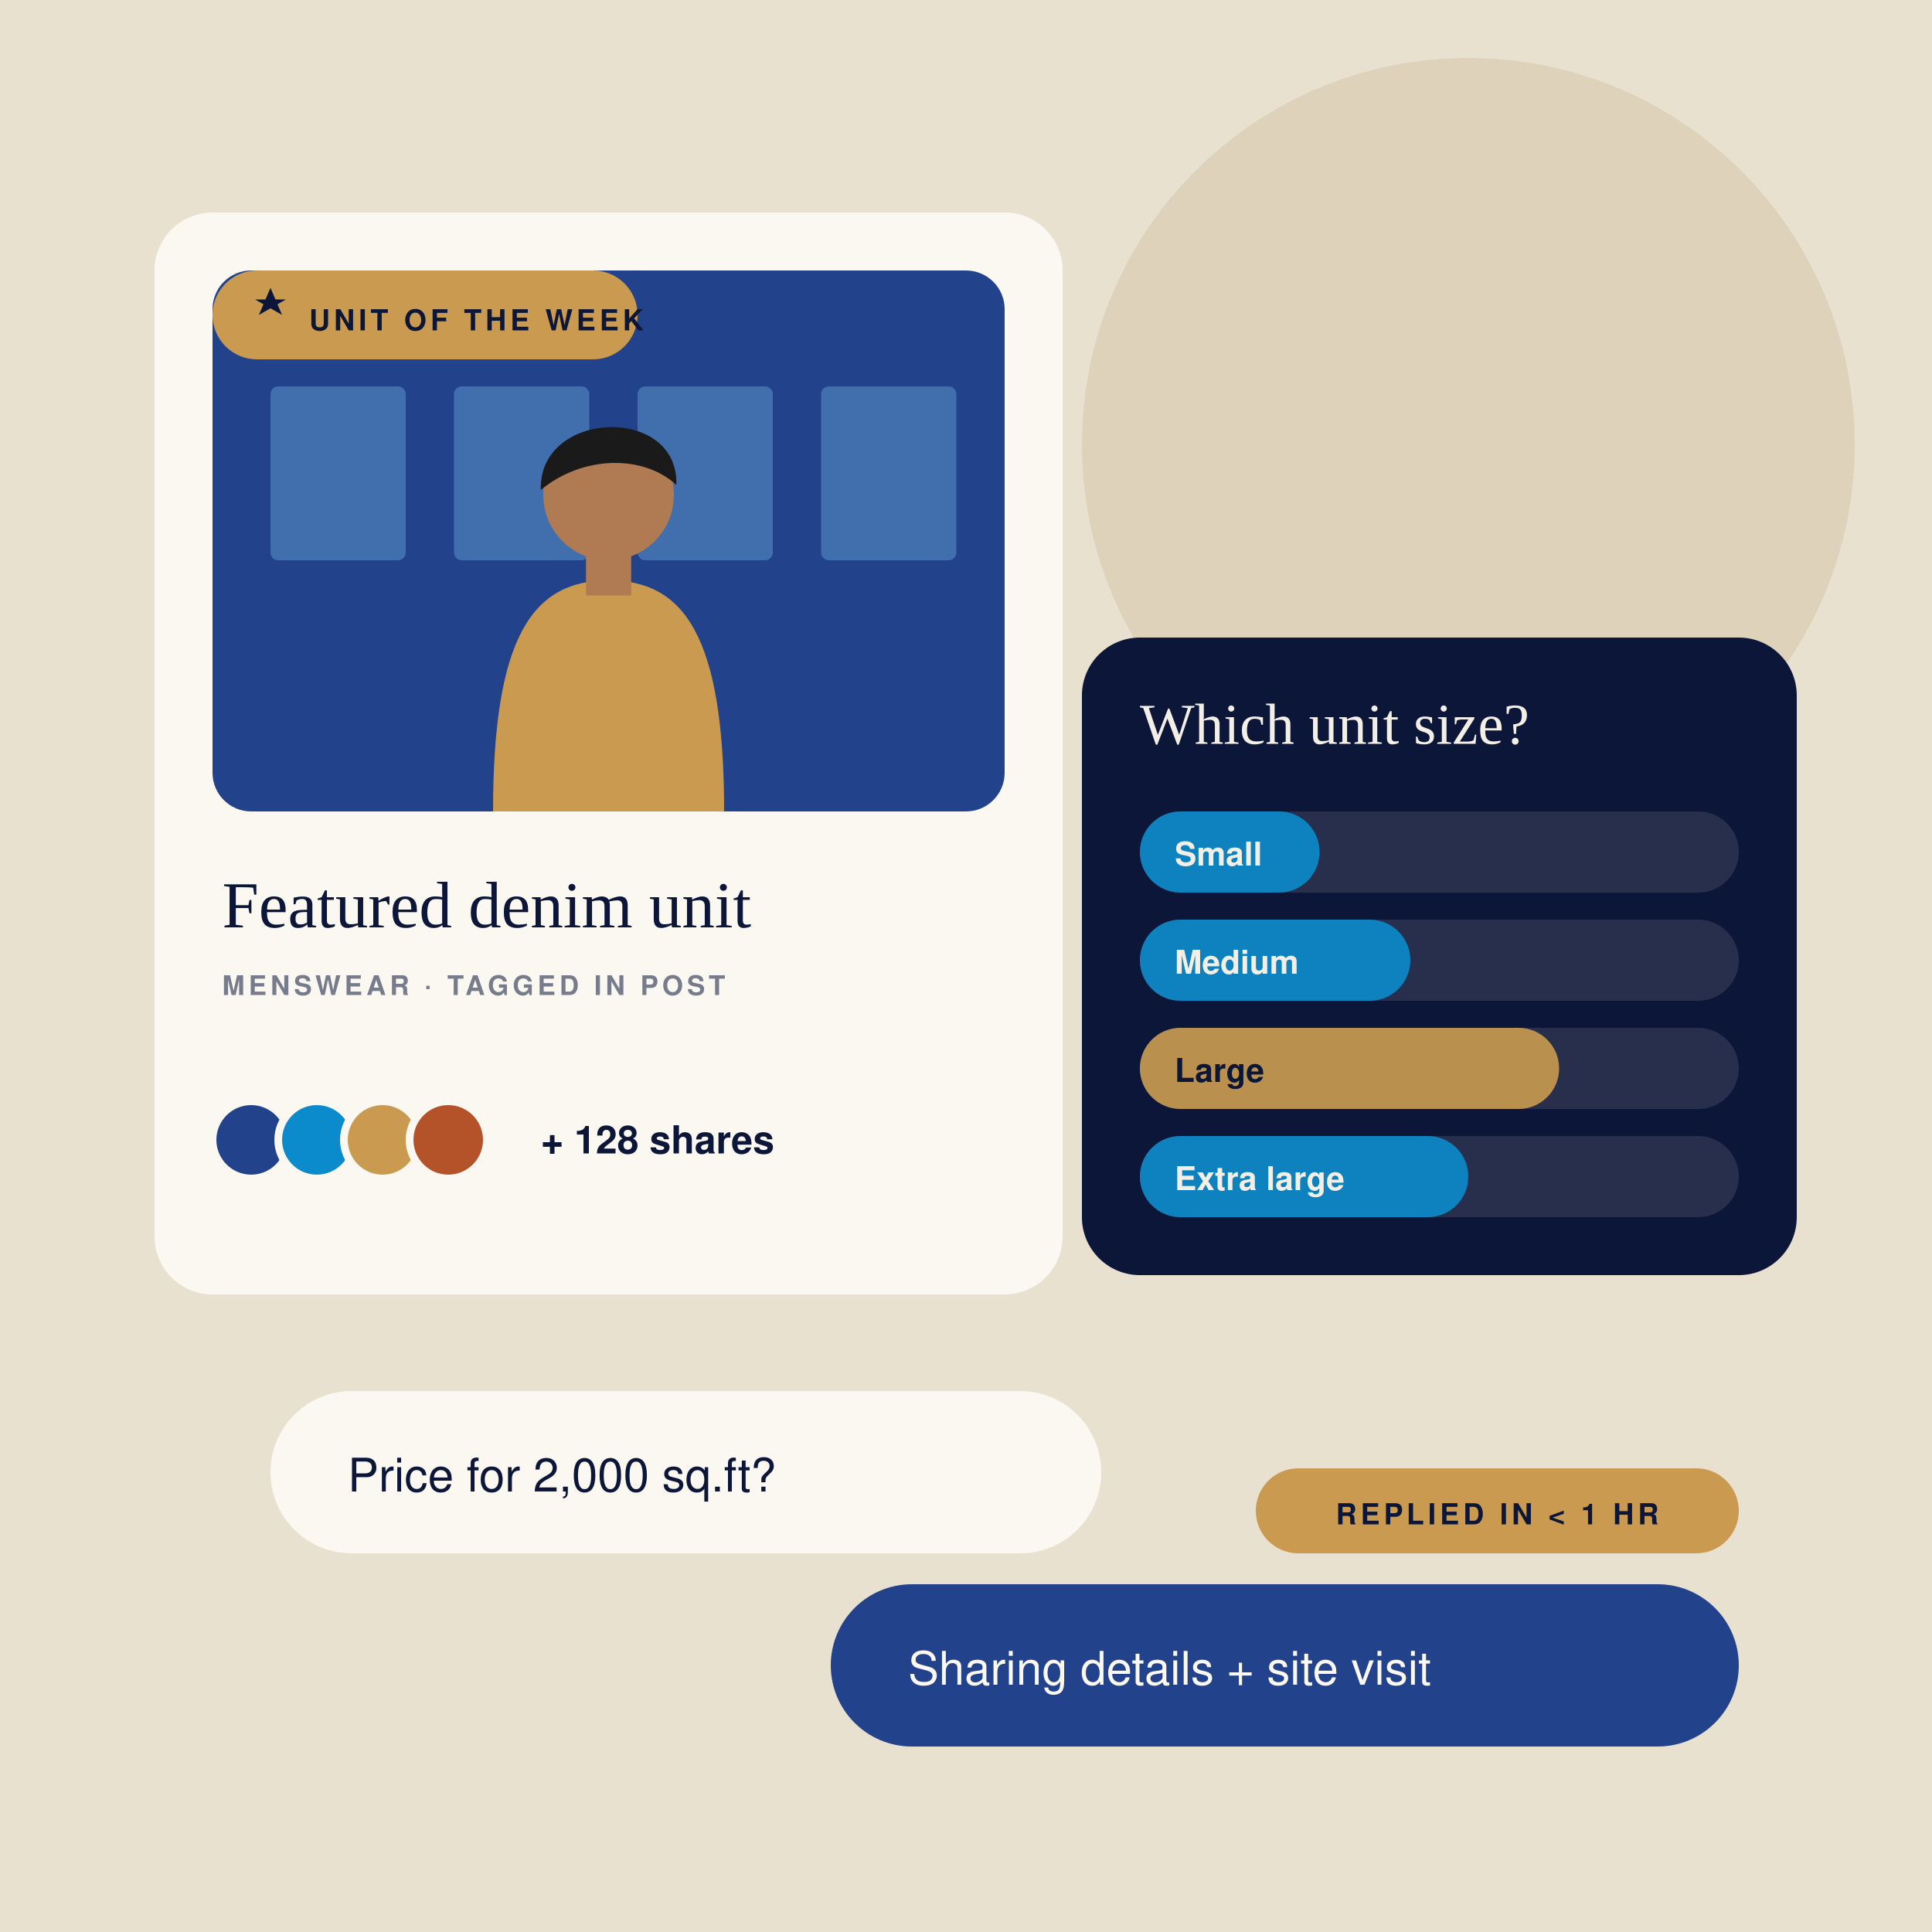
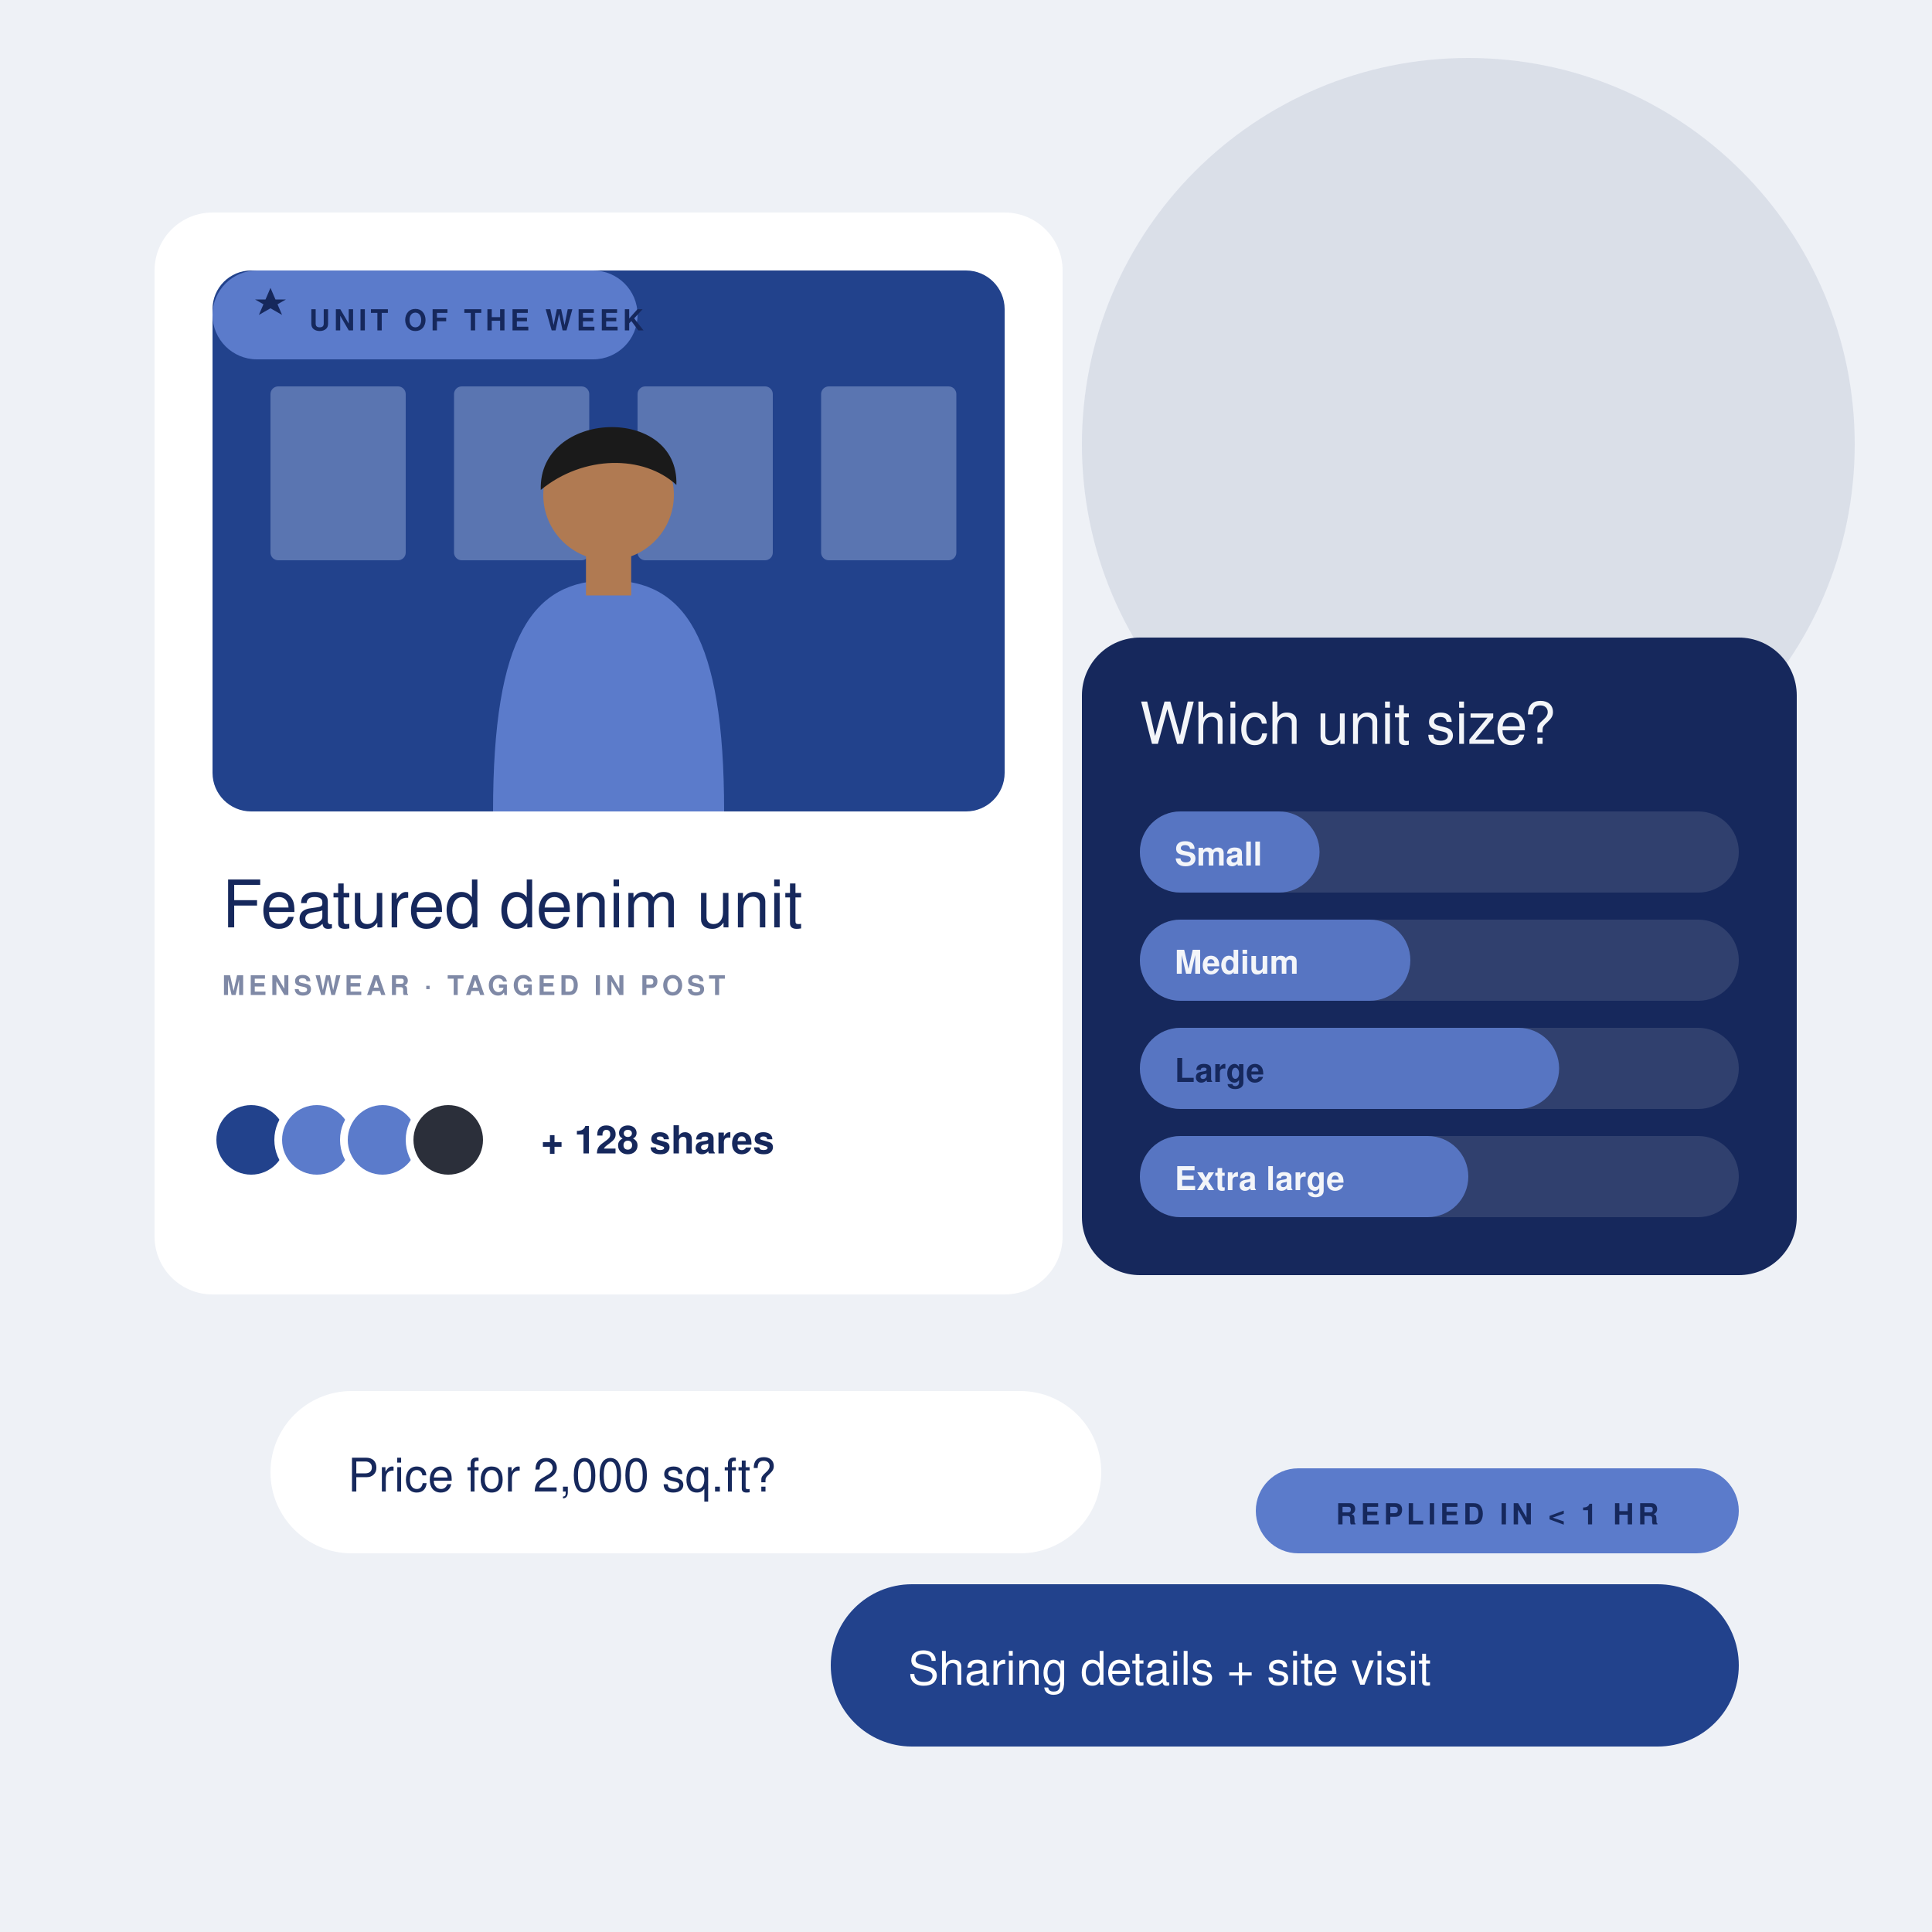
<svg xmlns="http://www.w3.org/2000/svg" viewBox="0 0 1000 1000" width="1000" height="1000">
  <defs />
-   <rect x="0" y="0" width="1000" height="1000" rx="0" fill="#e9e1d0" />
-   <circle cx="760" cy="230" r="200" fill="#d8c8ab" opacity="0.6" />
-   <rect x="80" y="110" width="470" height="560" rx="30" fill="#fbf8f2" />
+   <rect x="0" y="0" width="1000" height="1000" rx="0" fill="#eef1f6" />
+   <circle cx="760" cy="230" r="200" fill="#cdd3e0" opacity="0.6" />
+   <rect x="80" y="110" width="470" height="560" rx="30" fill="#ffffff" />
  <rect x="110" y="140" width="410" height="280" rx="20" fill="#22428c" />
-   <rect x="140" y="200" width="70" height="90" rx="4" fill="#7cc3ea" opacity="0.35" />
-   <rect x="235" y="200" width="70" height="90" rx="4" fill="#7cc3ea" opacity="0.35" />
-   <rect x="330" y="200" width="70" height="90" rx="4" fill="#7cc3ea" opacity="0.35" />
-   <rect x="425" y="200" width="70" height="90" rx="4" fill="#7cc3ea" opacity="0.35" />
-   <path d="M255.2 420 C255.2 329.0 276.0 300.4 315 300.4 C354.0 300.4 374.8 329.0 374.8 420 Z" fill="#c99a4f" />
+   <rect x="140" y="200" width="70" height="90" rx="4" fill="#c4d3f5" opacity="0.35" />
+   <rect x="235" y="200" width="70" height="90" rx="4" fill="#c4d3f5" opacity="0.35" />
+   <rect x="330" y="200" width="70" height="90" rx="4" fill="#c4d3f5" opacity="0.35" />
+   <rect x="425" y="200" width="70" height="90" rx="4" fill="#c4d3f5" opacity="0.35" />
+   <path d="M255.2 420 C255.2 329.0 276.0 300.4 315 300.4 C354.0 300.4 374.8 329.0 374.8 420 Z" fill="#5b7bcb" />
  <rect x="303.3" y="282.2" width="23.4" height="26.0" fill="#b07a52" />
  <circle cx="315" cy="256.2" r="33.8" fill="#b07a52" />
  <path d="M279.9 253.6 C278.6 212.0 351.4 209.4 350.1 251.0 C333.2 235.4 302.0 235.4 279.9 253.6 Z" fill="#1a1a1a" />
-   <rect x="110" y="140" width="220" height="46" rx="23" fill="#c99a4f" />
-   <path d="M134 163 l6 -14 l6 14 l-14 -8 h16 z" fill="#0b1638" />
-   <text x="160" y="171" font-family="'Helvetica Neue', Helvetica, Arial, sans-serif" font-size="15" font-weight="700" fill="#0b1638" text-anchor="start" letter-spacing="2" opacity="1">UNIT OF THE WEEK</text>
-   <text x="115" y="480" font-family="Georgia, 'Times New Roman', serif" font-size="34" font-weight="400" fill="#0b1638" text-anchor="start" letter-spacing="0" opacity="1">Featured denim unit</text>
-   <text x="115" y="515" font-family="'Helvetica Neue', Helvetica, Arial, sans-serif" font-size="14" font-weight="700" fill="#0b1638" text-anchor="start" letter-spacing="2" opacity="0.55">MENSWEAR · TAGGED IN POST</text>
-   <circle cx="130" cy="590" r="20" fill="#22428c" stroke="#fbf8f2" stroke-width="4" />
-   <circle cx="164" cy="590" r="20" fill="#0b8bcb" stroke="#fbf8f2" stroke-width="4" />
-   <circle cx="198" cy="590" r="20" fill="#c99a4f" stroke="#fbf8f2" stroke-width="4" />
-   <circle cx="232" cy="590" r="20" fill="#b4532a" stroke="#fbf8f2" stroke-width="4" />
-   <text x="280" y="597" font-family="'Helvetica Neue', Helvetica, Arial, sans-serif" font-size="20" font-weight="700" fill="#0b1638" text-anchor="start" letter-spacing="0" opacity="1">+ 128 shares</text>
-   <rect x="560" y="330" width="370" height="330" rx="30" fill="#0b1638" />
-   <text x="590" y="385" font-family="Georgia, 'Times New Roman', serif" font-size="30" font-weight="400" fill="#f4efe6" text-anchor="start" letter-spacing="0" opacity="1">Which unit size?</text>
-   <rect x="590" y="420" width="310" height="42" rx="21" fill="#f4efe6" opacity="0.12" />
-   <rect x="590" y="420" width="93" height="42" rx="21" fill="#0b8bcb" opacity="0.9" />
-   <text x="608" y="448" font-family="'Helvetica Neue', Helvetica, Arial, sans-serif" font-size="17" font-weight="700" fill="#f4efe6" text-anchor="start" letter-spacing="0" opacity="1">Small</text>
-   <rect x="590" y="476" width="310" height="42" rx="21" fill="#f4efe6" opacity="0.12" />
-   <rect x="590" y="476" width="140" height="42" rx="21" fill="#0b8bcb" opacity="0.9" />
-   <text x="608" y="504" font-family="'Helvetica Neue', Helvetica, Arial, sans-serif" font-size="17" font-weight="700" fill="#f4efe6" text-anchor="start" letter-spacing="0" opacity="1">Medium</text>
-   <rect x="590" y="532" width="310" height="42" rx="21" fill="#f4efe6" opacity="0.12" />
-   <rect x="590" y="532" width="217" height="42" rx="21" fill="#c99a4f" opacity="0.9" />
-   <text x="608" y="560" font-family="'Helvetica Neue', Helvetica, Arial, sans-serif" font-size="17" font-weight="700" fill="#0b1638" text-anchor="start" letter-spacing="0" opacity="1">Large</text>
-   <rect x="590" y="588" width="310" height="42" rx="21" fill="#f4efe6" opacity="0.12" />
-   <rect x="590" y="588" width="170" height="42" rx="21" fill="#0b8bcb" opacity="0.9" />
-   <text x="608" y="616" font-family="'Helvetica Neue', Helvetica, Arial, sans-serif" font-size="17" font-weight="700" fill="#f4efe6" text-anchor="start" letter-spacing="0" opacity="1">Extra large</text>
-   <rect x="140" y="720" width="430" height="84" rx="42" fill="#fbf8f2" />
-   <text x="180" y="772" font-family="'Helvetica Neue', Helvetica, Arial, sans-serif" font-size="24" font-weight="400" fill="#0b1638" text-anchor="start" letter-spacing="0" opacity="1">Price for 2,000 sq.ft?</text>
+   <rect x="110" y="140" width="220" height="46" rx="23" fill="#5b7bcb" />
+   <path d="M134 163 l6 -14 l6 14 l-14 -8 h16 z" fill="#16285c" />
+   <text x="160" y="171" font-family="'Helvetica Neue', Helvetica, Arial, sans-serif" font-size="15" font-weight="700" fill="#16285c" text-anchor="start" letter-spacing="2" opacity="1">UNIT OF THE WEEK</text>
+   <text x="115" y="480" font-family="'Helvetica Neue', Helvetica, Arial, sans-serif" font-size="34" font-weight="400" fill="#16285c" text-anchor="start" letter-spacing="0" opacity="1">Featured denim unit</text>
+   <text x="115" y="515" font-family="'Helvetica Neue', Helvetica, Arial, sans-serif" font-size="14" font-weight="700" fill="#16285c" text-anchor="start" letter-spacing="2" opacity="0.55">MENSWEAR · TAGGED IN POST</text>
+   <circle cx="130" cy="590" r="20" fill="#22428c" stroke="#ffffff" stroke-width="4" />
+   <circle cx="164" cy="590" r="20" fill="#5b7bcb" stroke="#ffffff" stroke-width="4" />
+   <circle cx="198" cy="590" r="20" fill="#5b7bcb" stroke="#ffffff" stroke-width="4" />
+   <circle cx="232" cy="590" r="20" fill="#2b2f3a" stroke="#ffffff" stroke-width="4" />
+   <text x="280" y="597" font-family="'Helvetica Neue', Helvetica, Arial, sans-serif" font-size="20" font-weight="700" fill="#16285c" text-anchor="start" letter-spacing="0" opacity="1">+ 128 shares</text>
+   <rect x="560" y="330" width="370" height="330" rx="30" fill="#16285c" />
+   <text x="590" y="385" font-family="'Helvetica Neue', Helvetica, Arial, sans-serif" font-size="30" font-weight="400" fill="#f3f5f9" text-anchor="start" letter-spacing="0" opacity="1">Which unit size?</text>
+   <rect x="590" y="420" width="310" height="42" rx="21" fill="#f3f5f9" opacity="0.12" />
+   <rect x="590" y="420" width="93" height="42" rx="21" fill="#5b7bcb" opacity="0.9" />
+   <text x="608" y="448" font-family="'Helvetica Neue', Helvetica, Arial, sans-serif" font-size="17" font-weight="700" fill="#f3f5f9" text-anchor="start" letter-spacing="0" opacity="1">Small</text>
+   <rect x="590" y="476" width="310" height="42" rx="21" fill="#f3f5f9" opacity="0.12" />
+   <rect x="590" y="476" width="140" height="42" rx="21" fill="#5b7bcb" opacity="0.9" />
+   <text x="608" y="504" font-family="'Helvetica Neue', Helvetica, Arial, sans-serif" font-size="17" font-weight="700" fill="#f3f5f9" text-anchor="start" letter-spacing="0" opacity="1">Medium</text>
+   <rect x="590" y="532" width="310" height="42" rx="21" fill="#f3f5f9" opacity="0.12" />
+   <rect x="590" y="532" width="217" height="42" rx="21" fill="#5b7bcb" opacity="0.9" />
+   <text x="608" y="560" font-family="'Helvetica Neue', Helvetica, Arial, sans-serif" font-size="17" font-weight="700" fill="#16285c" text-anchor="start" letter-spacing="0" opacity="1">Large</text>
+   <rect x="590" y="588" width="310" height="42" rx="21" fill="#f3f5f9" opacity="0.12" />
+   <rect x="590" y="588" width="170" height="42" rx="21" fill="#5b7bcb" opacity="0.9" />
+   <text x="608" y="616" font-family="'Helvetica Neue', Helvetica, Arial, sans-serif" font-size="17" font-weight="700" fill="#f3f5f9" text-anchor="start" letter-spacing="0" opacity="1">Extra large</text>
+   <rect x="140" y="720" width="430" height="84" rx="42" fill="#ffffff" />
+   <text x="180" y="772" font-family="'Helvetica Neue', Helvetica, Arial, sans-serif" font-size="24" font-weight="400" fill="#16285c" text-anchor="start" letter-spacing="0" opacity="1">Price for 2,000 sq.ft?</text>
  <rect x="430" y="820" width="470" height="84" rx="42" fill="#22428c" />
-   <text x="470" y="872" font-family="'Helvetica Neue', Helvetica, Arial, sans-serif" font-size="24" font-weight="400" fill="#fbf8f2" text-anchor="start" letter-spacing="0" opacity="1">Sharing details + site visit</text>
-   <rect x="650" y="760" width="250" height="44" rx="22" fill="#c99a4f" />
-   <text x="775" y="789" font-family="'Helvetica Neue', Helvetica, Arial, sans-serif" font-size="15" font-weight="700" fill="#0b1638" text-anchor="middle" letter-spacing="2" opacity="1">REPLIED IN &lt; 1 HR</text>
+   <text x="470" y="872" font-family="'Helvetica Neue', Helvetica, Arial, sans-serif" font-size="24" font-weight="400" fill="#ffffff" text-anchor="start" letter-spacing="0" opacity="1">Sharing details + site visit</text>
+   <rect x="650" y="760" width="250" height="44" rx="22" fill="#5b7bcb" />
+   <text x="775" y="789" font-family="'Helvetica Neue', Helvetica, Arial, sans-serif" font-size="15" font-weight="700" fill="#16285c" text-anchor="middle" letter-spacing="2" opacity="1">REPLIED IN &lt; 1 HR</text>
</svg>
